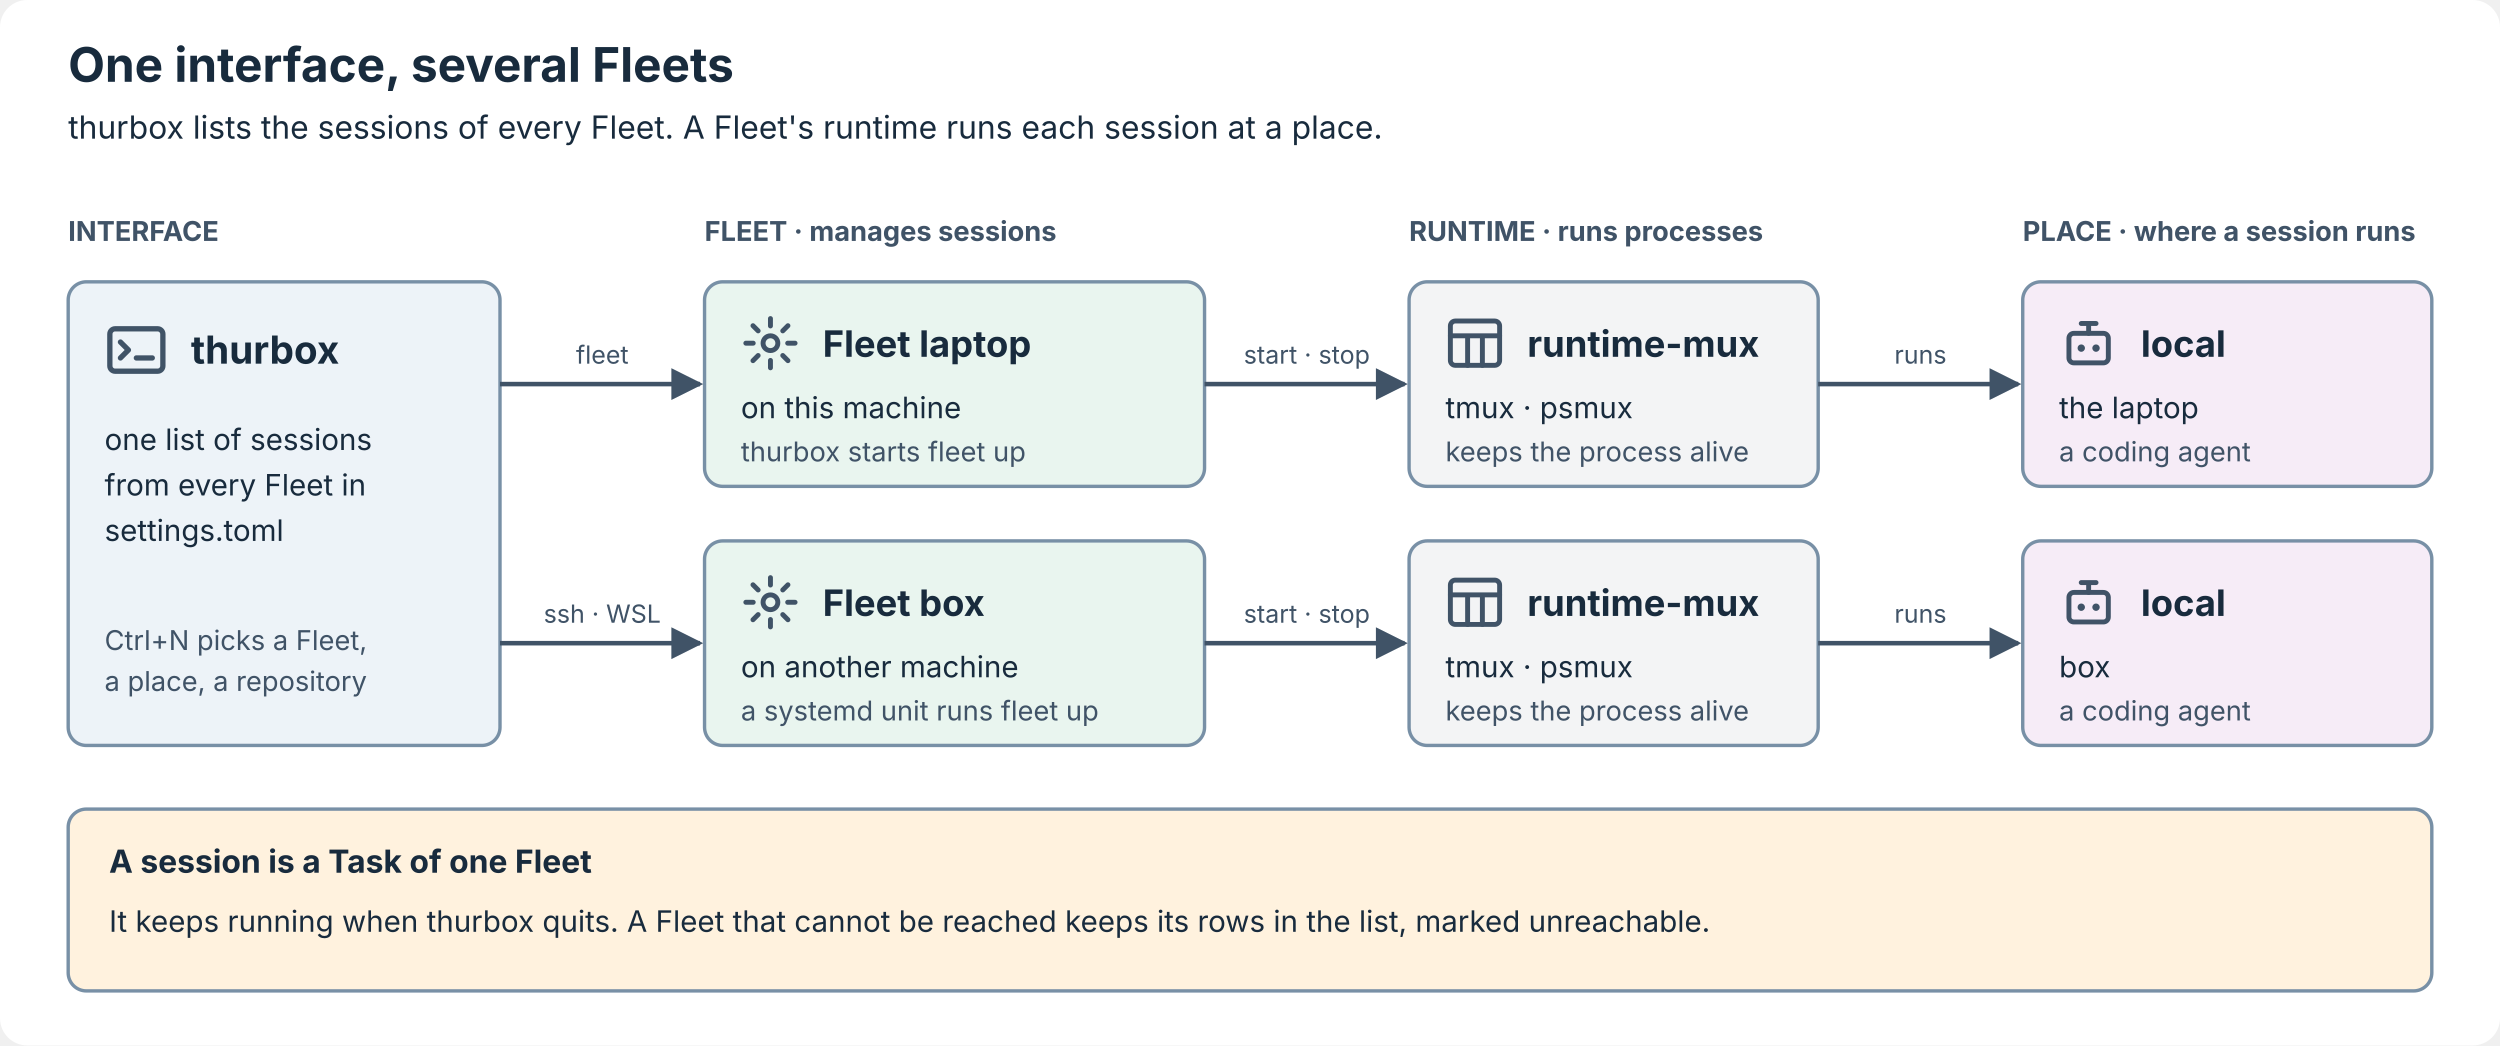
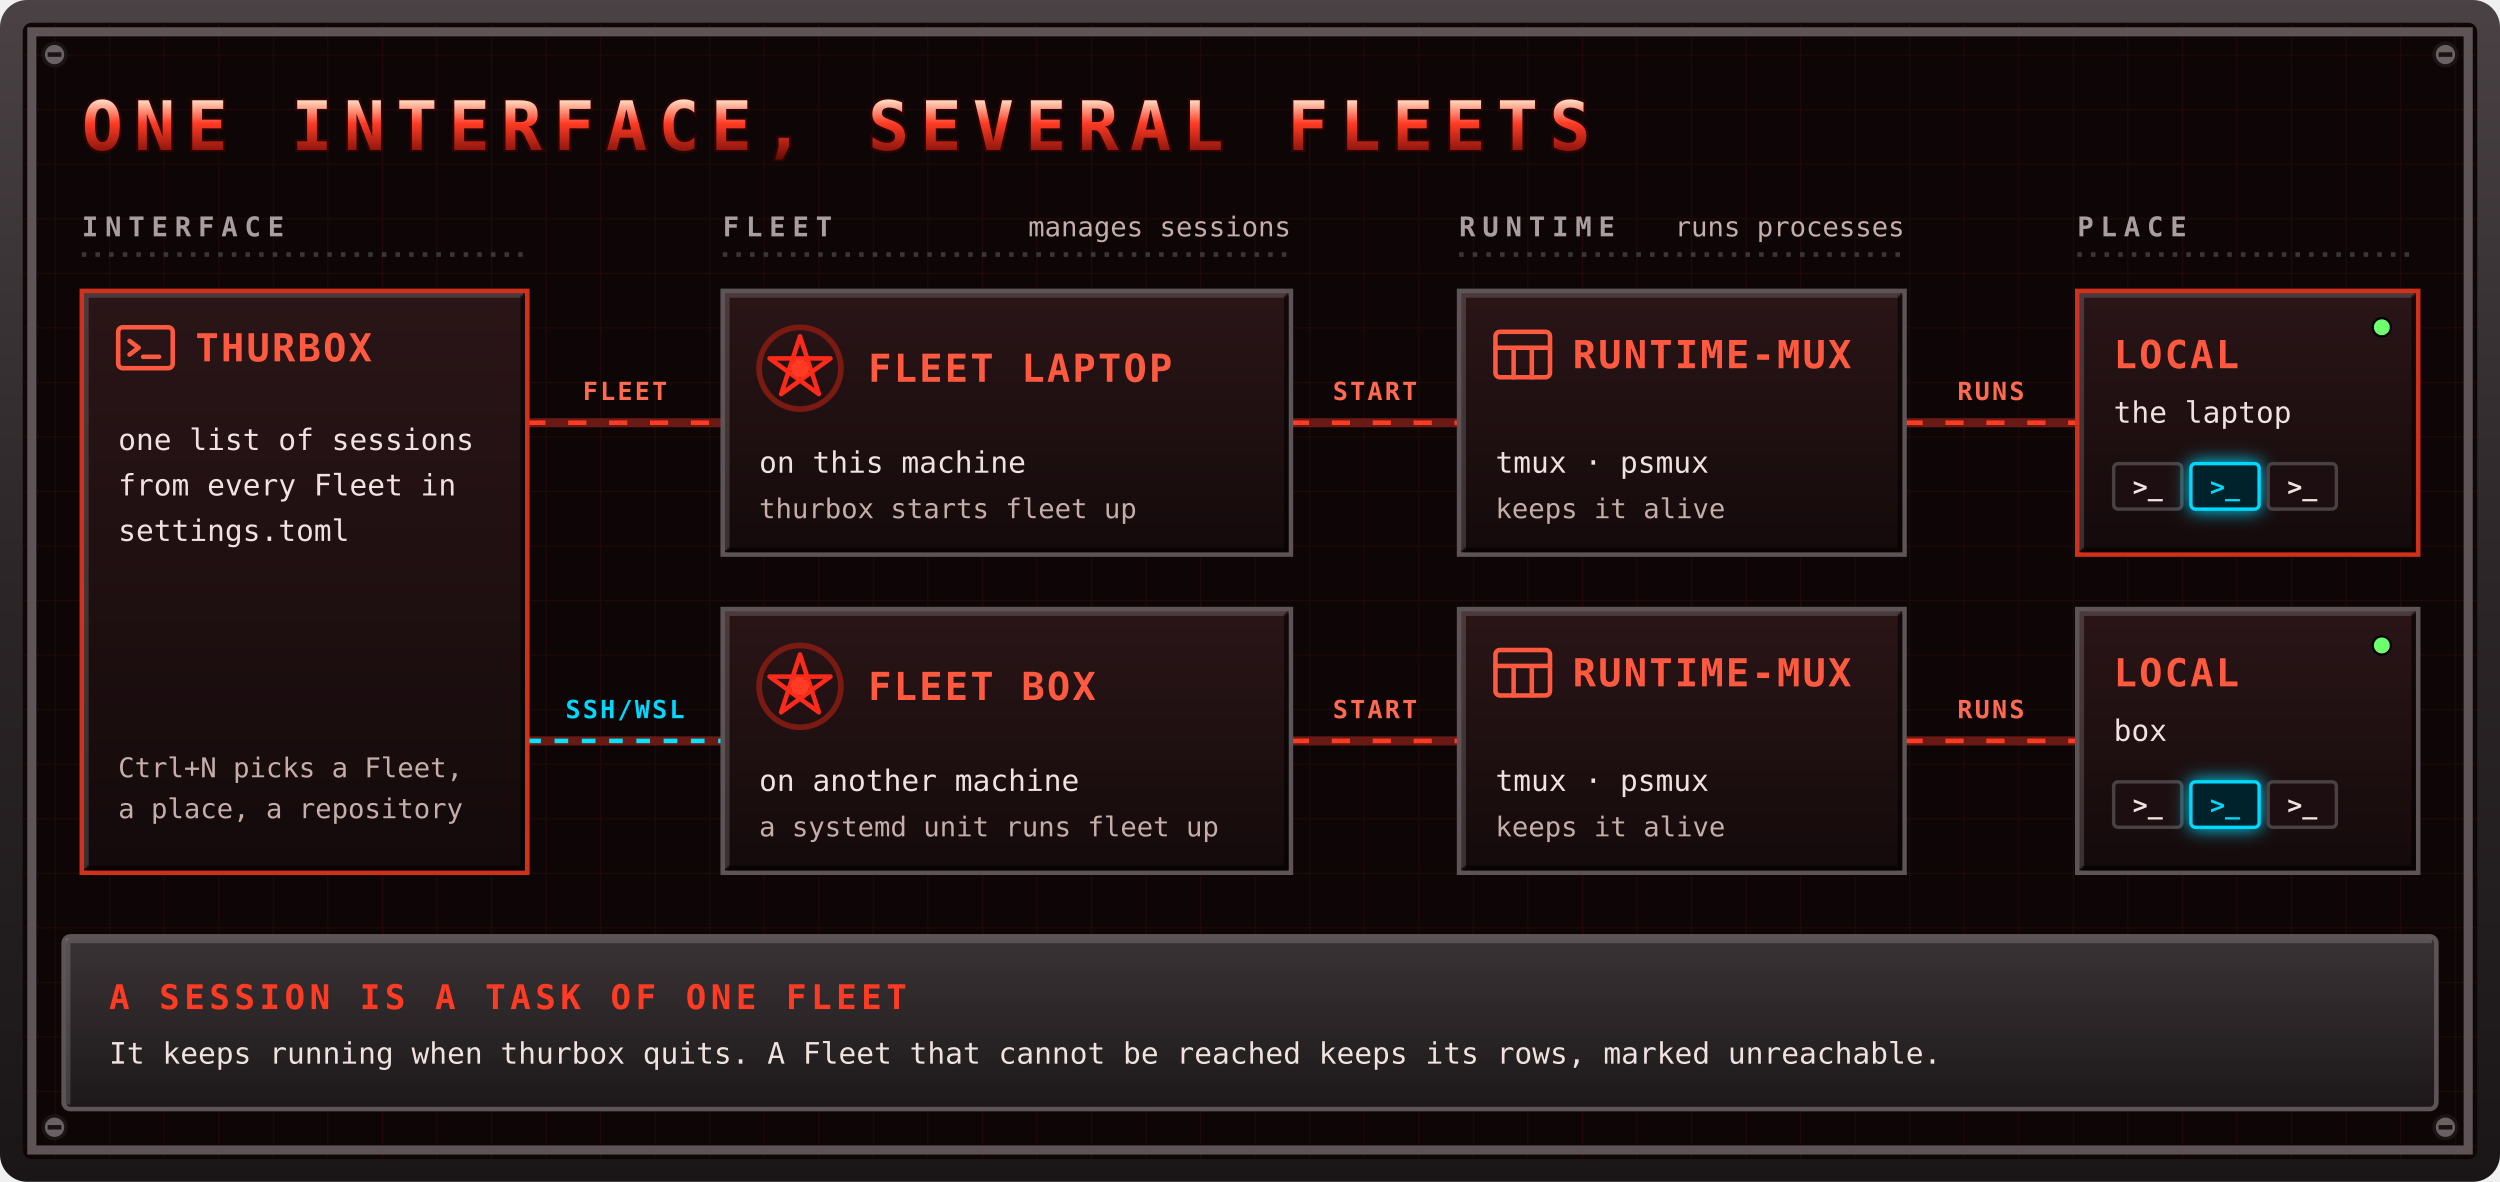
- <svg xmlns="http://www.w3.org/2000/svg" viewBox="0 0 1100 460" role="img" aria-labelledby="title desc">
-   <style>
-   svg { color-scheme:light dark }
-   .background{fill:#fff} .ink{fill:#182b3d} .muted{fill:#405367}
-   .box{stroke:#7890a6;stroke-width:1.5}
-   .interface{fill:#edf3f8} .engine{fill:#e9f5ef} .runtime{fill:#f3f4f5} .place{fill:#fff2de} .agent{fill:#f6ecf7}
-   .arrow{fill:none;stroke:#405367;stroke-width:2;marker-end:url(#arrow)} .arrowhead{fill:#405367}
-   .icon{fill:none;stroke:#405367;stroke-width:2;stroke-linecap:round;stroke-linejoin:round}
-   .iconfill{fill:#405367}
-   @media (prefers-color-scheme: light) { .background{fill:#fff} .ink{fill:#182b3d} }
-   @media (prefers-color-scheme: dark) {
-     .background{fill:#101820} .ink{fill:#e6edf3} .muted{fill:#a9bdd0} .box{stroke:#71869a}
-     .interface{fill:#1d2a36} .engine{fill:#173b2d} .runtime{fill:#202a33} .place{fill:#493517} .agent{fill:#3a2740}
-     .arrow{stroke:#a9bdd0} .arrowhead{fill:#a9bdd0} .icon{stroke:#a9bdd0} .iconfill{fill:#a9bdd0}
-   }
- </style>
+ <svg xmlns="http://www.w3.org/2000/svg" viewBox="0 0 1100 520" width="1100" height="520" role="img" aria-labelledby="title desc">
  <defs>
-     <marker id="arrow" viewBox="0 0 10 10" refX="9" refY="5" markerWidth="7" markerHeight="7" orient="auto">
-       <path class="arrowhead" d="M0 0 L10 5 L0 10 Z" />
-     </marker>
-     <symbol id="i-terminal" viewBox="0 0 24 24">
-       <rect class="icon" x="2" y="4" width="20" height="16" rx="2" />
-       <path class="icon" d="M6 9l3 3-3 3M12 15h6" />
-     </symbol>
-     <symbol id="i-engine" viewBox="0 0 24 24">
-       <circle class="icon" cx="12" cy="12" r="3" />
-       <path class="icon" d="M12 2v3M12 19v3M2 12h3M19 12h3M4.9 4.9l2.1 2.1M17 17l2.1 2.1M4.9 19.1L7 17M17 7l2.1-2.1" />
-     </symbol>
-     <symbol id="i-mux" viewBox="0 0 24 24">
-       <rect class="icon" x="2" y="3" width="20" height="18" rx="2" />
-       <path class="icon" d="M2 9h20M9 9v12M15 9v12" />
-     </symbol>
-     <symbol id="i-robot" viewBox="0 0 24 24">
-       <rect class="icon" x="4" y="8" width="16" height="12" rx="2" />
-       <path class="icon" d="M12 8V4M9 4h6" />
-       <circle class="iconfill" cx="9" cy="14" r="1.5" />
-       <circle class="iconfill" cx="15" cy="14" r="1.5" />
-     </symbol>
+     <linearGradient id="hell" x1="0" y1="0" x2="0" y2="1">
+       <stop offset="0" stop-color="#ffe0c8" />
+       <stop offset=".4" stop-color="#ff3b24" />
+       <stop offset="1" stop-color="#6a0a05" />
+     </linearGradient>
+     <linearGradient id="panel" x1="0" y1="0" x2="0" y2="1">
+       <stop offset="0" stop-color="#2a1517" />
+       <stop offset="1" stop-color="#140a0b" />
+     </linearGradient>
+     <linearGradient id="metal" x1="0" y1="0" x2="0" y2="1">
+       <stop offset="0" stop-color="#4a4244" />
+       <stop offset=".5" stop-color="#2b2527" />
+       <stop offset="1" stop-color="#1a1617" />
+     </linearGradient>
+     <linearGradient id="hudbg" x1="0" y1="0" x2="0" y2="1">
+       <stop offset="0" stop-color="#3a3335" />
+       <stop offset="1" stop-color="#1c1819" />
+     </linearGradient>
+     <pattern id="grid" width="24" height="24" patternUnits="userSpaceOnUse">
+       <path d="M24 0H0V24" fill="none" stroke="#2c0c0a" stroke-width="1" />
+     </pattern>
+     <filter id="gC" x="-60%" y="-60%" width="220%" height="220%">
+       <feFlood flood-color="#00d9ff" />
+       <feComposite in2="SourceAlpha" operator="in" />
+       <feGaussianBlur stdDeviation="4" result="c" />
+       <feMerge>
+         <feMergeNode in="c" />
+         <feMergeNode in="SourceGraphic" />
+       </feMerge>
+     </filter>
+     <filter id="gR" x="-20%" y="-20%" width="140%" height="140%">
+       <feGaussianBlur stdDeviation="3" result="b" />
+       <feMerge>
+         <feMergeNode in="b" />
+         <feMergeNode in="SourceGraphic" />
+       </feMerge>
+     </filter>
+     <style>text{font-family:ui-monospace,SFMono-Regular,Menlo,Consolas,'DejaVu Sans Mono','Liberation Mono',monospace}.pnl{fill:url(#panel);stroke:#5e5457;stroke-width:2}.hotp{stroke:#d0301c}.bl{fill:none;stroke:#fff;stroke-opacity:.16;stroke-width:2}.bd{fill:none;stroke:#000;stroke-opacity:.6;stroke-width:2}.t{fill:#ff5a40;font-size:17px;font-weight:800;letter-spacing:1px}.l{fill:#efe2e0;font-size:13px}.dim{fill:#c4adab;font-size:12px}.lbl{fill:#a99d9f;font-size:12px;font-weight:700;letter-spacing:3px}.rule{stroke:#3d3537;stroke-width:2;stroke-dasharray:2 4}.head{fill:url(#hell);stroke:#2a0504;stroke-width:2;paint-order:stroke;font-size:30px;font-weight:900;letter-spacing:5px}.wire{fill:none;stroke:#6a1a14;stroke-width:4}.trace{fill:none;stroke:#ff3b24;stroke-width:2;stroke-dasharray:8 10;animation:trace 1.6s linear infinite}@keyframes trace{to{stroke-dashoffset:-36}}.lane{fill:none;stroke:#00e5ff;stroke-width:2;stroke-dasharray:6 6;animation:trace 1.2s linear infinite}.wl{fill:#ff6a50;font-size:11px;font-weight:800;letter-spacing:1px}.wlc{fill:#00d9ff;font-size:11px;font-weight:800;letter-spacing:1px}.ico{fill:none;stroke:#ff5a40;stroke-width:2;stroke-linecap:round;stroke-linejoin:round}.ringin{fill:none;stroke:#7a1a12;stroke-width:2.5}.glow{fill:none;stroke:#ff2a1a;stroke-width:2;stroke-linejoin:round}.spin{animation:spin 24s linear infinite}@keyframes spin{to{transform:rotate(360deg)}}.core{animation:core 4s ease-in-out infinite}@keyframes core{0%,100%{opacity:.45}50%{opacity:1}}.vb{fill:#1d0f11;stroke:#4a4144;stroke-width:1.5}.vt{fill:#efe2e0;font-size:11px;font-weight:700}.vbc{fill:#00222a;stroke:#00d9ff;stroke-width:1.5}.vtc{fill:#00d9ff;font-size:11px;font-weight:800}.led{stroke:#000;stroke-width:1;fill:#6eff6e}.blink{animation:blink 1.4s steps(1) infinite}@keyframes blink{50%{opacity:.25}}.hs{fill:#ff6a50;font-size:13px;font-weight:800;letter-spacing:1px}.hud{fill:#ff3b24;font-size:15px;font-weight:900;letter-spacing:2px}@media (prefers-reduced-motion: reduce){.trace,.lane,.spin,.core,.blink{animation:none}.core{opacity:1}}@media (prefers-color-scheme: light){.frame{stroke:#9a9093;stroke-width:1}}@media (prefers-color-scheme: dark){.frame{stroke:none}}</style>
  </defs>
-   <rect class="background" width="1100" height="460" rx="12" />
-   <g font-family="system-ui,-apple-system,Segoe UI,sans-serif" class="ink">
-     <text x="30" y="36" font-size="21" font-weight="700">One interface, several Fleets</text>
-     <text x="30" y="61" font-size="14">thurbox lists the sessions of every Fleet. A Fleet's runtime runs each session at a place.</text>
-     <g font-size="12" font-weight="650" class="muted">
-       <text x="30" y="106">INTERFACE</text>
-       <text x="310" y="106">FLEET · manages sessions</text>
-       <text x="620" y="106">RUNTIME · runs processes</text>
-       <text x="890" y="106">PLACE · where a session runs</text>
-     </g>
-     <g class="box">
-       <rect class="interface" x="30" y="124" width="190" height="204" rx="8" />
-       <rect class="engine" x="310" y="124" width="220" height="90" rx="8" />
-       <rect class="engine" x="310" y="238" width="220" height="90" rx="8" />
-       <rect class="runtime" x="620" y="124" width="180" height="90" rx="8" />
-       <rect class="runtime" x="620" y="238" width="180" height="90" rx="8" />
-       <rect class="agent" x="890" y="124" width="180" height="90" rx="8" />
-       <rect class="agent" x="890" y="238" width="180" height="90" rx="8" />
-     </g>
-     <use href="#i-terminal" x="46" y="140" width="28" height="28" />
-     <text x="84" y="160" font-size="17" font-weight="650">thurbox</text>
-     <text x="46" y="198" font-size="13">one list of sessions</text>
-     <text x="46" y="218" font-size="13">from every Fleet in</text>
-     <text x="46" y="238" font-size="13">settings.toml</text>
-     <text x="46" y="286" font-size="12" class="muted">Ctrl+N picks a Fleet,</text>
-     <text x="46" y="304" font-size="12" class="muted">a place, a repository</text>
-     <use href="#i-engine" x="326" y="138" width="26" height="26" />
-     <text x="362" y="157" font-size="16" font-weight="650">Fleet laptop</text>
-     <text x="326" y="184" font-size="13">on this machine</text>
-     <text x="326" y="203" font-size="12" class="muted">thurbox starts fleet up</text>
-     <use href="#i-engine" x="326" y="252" width="26" height="26" />
-     <text x="362" y="271" font-size="16" font-weight="650">Fleet box</text>
-     <text x="326" y="298" font-size="13">on another machine</text>
-     <text x="326" y="317" font-size="12" class="muted">a systemd unit runs fleet up</text>
-     <use href="#i-mux" x="636" y="138" width="26" height="26" />
-     <text x="672" y="157" font-size="16" font-weight="650">runtime-mux</text>
-     <text x="636" y="184" font-size="13">tmux · psmux</text>
-     <text x="636" y="203" font-size="12" class="muted">keeps the process alive</text>
-     <use href="#i-mux" x="636" y="252" width="26" height="26" />
-     <text x="672" y="271" font-size="16" font-weight="650">runtime-mux</text>
-     <text x="636" y="298" font-size="13">tmux · psmux</text>
-     <text x="636" y="317" font-size="12" class="muted">keeps the process alive</text>
-     <use href="#i-robot" x="906" y="138" width="26" height="26" />
-     <text x="942" y="157" font-size="16" font-weight="650">local</text>
-     <text x="906" y="184" font-size="13">the laptop</text>
-     <text x="906" y="203" font-size="12" class="muted">a coding agent</text>
-     <use href="#i-robot" x="906" y="252" width="26" height="26" />
-     <text x="942" y="271" font-size="16" font-weight="650">local</text>
-     <text x="906" y="298" font-size="13">box</text>
-     <text x="906" y="317" font-size="12" class="muted">a coding agent</text>
-     <g class="arrow">
-       <path d="M220 169 H308" />
-       <path d="M220 283 H308" />
-       <path d="M530 169 H618" />
-       <path d="M530 283 H618" />
-       <path d="M800 169 H888" />
-       <path d="M800 283 H888" />
-     </g>
-     <g class="muted" font-size="11" text-anchor="middle">
-       <text x="265" y="160">fleet</text>
-       <text x="265" y="274">ssh · WSL</text>
-       <text x="575" y="160">start · stop</text>
-       <text x="575" y="274">start · stop</text>
-       <text x="845" y="160">runs</text>
-       <text x="845" y="274">runs</text>
-     </g>
-     <g class="box">
-       <rect class="place" x="30" y="356" width="1040" height="80" rx="8" />
-     </g>
-     <text x="48" y="384" font-size="14" font-weight="650">A session is a Task of one Fleet</text>
-     <text x="48" y="410" font-size="13">It keeps running when thurbox quits. A Fleet that cannot be reached keeps its rows in the list, marked unreachable.</text>
+   <rect class="frame" width="1100" height="520" rx="12" fill="url(#metal)" />
+   <rect x="10" y="10" width="1080" height="500" rx="4" fill="#0e0606" />
+   <rect x="10" y="10" width="1080" height="500" fill="url(#grid)" opacity=".55" />
+   <rect x="14" y="14" width="1072" height="492" fill="none" stroke="#5e5457" stroke-width="4" />
+   <circle cx="24" cy="24" r="5" fill="#6a6164" stroke="#1a1415" stroke-width="1.5" />
+   <path d="M21 24H27" stroke="#1a1415" stroke-width="2" />
+   <circle cx="1076" cy="24" r="5" fill="#6a6164" stroke="#1a1415" stroke-width="1.5" />
+   <path d="M1073 24H1079" stroke="#1a1415" stroke-width="2" />
+   <circle cx="24" cy="496" r="5" fill="#6a6164" stroke="#1a1415" stroke-width="1.5" />
+   <path d="M21 496H27" stroke="#1a1415" stroke-width="2" />
+   <circle cx="1076" cy="496" r="5" fill="#6a6164" stroke="#1a1415" stroke-width="1.5" />
+   <path d="M1073 496H1079" stroke="#1a1415" stroke-width="2" />
+   <text class="head" x="36" y="66">ONE INTERFACE, SEVERAL FLEETS</text>
+   <text class="lbl" x="36" y="104">INTERFACE</text>
+   <path class="rule" d="M36 112H232" />
+   <text class="lbl" x="318" y="104">FLEET</text>
+   <text class="dim" x="568" y="104" text-anchor="end">manages sessions</text>
+   <path class="rule" d="M318 112H568" />
+   <text class="lbl" x="642" y="104">RUNTIME</text>
+   <text class="dim" x="838" y="104" text-anchor="end">runs processes</text>
+   <path class="rule" d="M642 112H838" />
+   <text class="lbl" x="914" y="104">PLACE</text>
+   <path class="rule" d="M914 112H1064" />
+   <path class="wire" d="M232 186H318" />
+   <path class="trace" d="M232 186H318" />
+   <path class="wire" d="M568 186H642" />
+   <path class="trace" d="M568 186H642" />
+   <path class="wire" d="M838 186H914" />
+   <path class="trace" d="M838 186H914" />
+   <path class="wire" d="M232 326H318" />
+   <path class="lane" d="M232 326H318" />
+   <path class="wire" d="M568 326H642" />
+   <path class="trace" d="M568 326H642" />
+   <path class="wire" d="M838 326H914" />
+   <path class="trace" d="M838 326H914" />
+   <text class="wl" x="275" y="176" text-anchor="middle">FLEET</text>
+   <text class="wlc" x="275" y="316" text-anchor="middle">SSH/WSL</text>
+   <text class="wl" x="605" y="176" text-anchor="middle">START</text>
+   <text class="wl" x="876" y="176" text-anchor="middle">RUNS</text>
+   <text class="wl" x="605" y="316" text-anchor="middle">START</text>
+   <text class="wl" x="876" y="316" text-anchor="middle">RUNS</text>
+   <rect class="pnl hotp" x="36" y="128" width="196" height="256" />
+   <path class="bl" d="M38 382V130H230" />
+   <path class="bd" d="M230 130V382H38" />
+   <g transform="translate(52 144)">
+     <rect class="ico" x="0" y="0" width="24" height="18" rx="2" />
+     <path class="ico" d="M5 6l4 3-4 3M11 13h7" />
  </g>
+   <text class="t" x="86" y="159">THURBOX</text>
+   <text class="l" x="52" y="198">one list of sessions</text>
+   <text class="l" x="52" y="218">from every Fleet in</text>
+   <text class="l" x="52" y="238">settings.toml</text>
+   <text class="dim" x="52" y="342">Ctrl+N picks a Fleet,</text>
+   <text class="dim" x="52" y="360">a place, a repository</text>
+   <rect class="pnl" x="318" y="128" width="250" height="116" />
+   <path class="bl" d="M320 242V130H566" />
+   <path class="bd" d="M566 130V242H320" />
+   <g class="spin" style="transform-origin:352px 162px">
+     <circle class="ringin" cx="352" cy="162" r="18" />
+     <path class="glow" d="M352.0 148.0 L360.3 173.4 L338.6 157.7 L365.4 157.7 L343.7 173.4Z" />
+   </g>
+   <circle class="core" cx="352" cy="162" r="4.0" fill="#ff3b24" />
+   <text class="t" x="382" y="168">FLEET LAPTOP</text>
+   <text class="l" x="334" y="208">on this machine</text>
+   <text class="dim" x="334" y="228">thurbox starts fleet up</text>
+   <rect class="pnl" x="642" y="128" width="196" height="116" />
+   <path class="bl" d="M644 242V130H836" />
+   <path class="bd" d="M836 130V242H644" />
+   <g transform="translate(658 146)">
+     <rect class="ico" x="0" y="0" width="24" height="20" rx="2" />
+     <path class="ico" d="M0 7h24M8 7v13M16 7v13" />
+   </g>
+   <text class="t" x="692" y="162">RUNTIME-MUX</text>
+   <text class="l" x="658" y="208">tmux · psmux</text>
+   <text class="dim" x="658" y="228">keeps it alive</text>
+   <rect class="pnl hotp" x="914" y="128" width="150" height="116" />
+   <path class="bl" d="M916 242V130H1062" />
+   <path class="bd" d="M1062 130V242H916" />
+   <circle class="led blink" cx="1048" cy="144" r="4" />
+   <text class="t" x="930" y="162">LOCAL</text>
+   <text class="l" x="930" y="186">the laptop</text>
+   <rect class="vb" x="930" y="204" width="30" height="20" rx="2" />
+   <text class="vt" x="945" y="218" text-anchor="middle">&gt;_</text>
+   <rect class="vbc" x="964" y="204" width="30" height="20" rx="2" filter="url(#gC)" />
+   <text class="vtc" x="979" y="218" text-anchor="middle">&gt;_</text>
+   <rect class="vb" x="998" y="204" width="30" height="20" rx="2" />
+   <text class="vt" x="1013" y="218" text-anchor="middle">&gt;_</text>
+   <rect class="pnl" x="318" y="268" width="250" height="116" />
+   <path class="bl" d="M320 382V270H566" />
+   <path class="bd" d="M566 270V382H320" />
+   <g class="spin" style="transform-origin:352px 302px">
+     <circle class="ringin" cx="352" cy="302" r="18" />
+     <path class="glow" d="M352.0 288.0 L360.3 313.4 L338.6 297.7 L365.4 297.7 L343.7 313.4Z" />
+   </g>
+   <circle class="core" cx="352" cy="302" r="4.0" fill="#ff3b24" />
+   <text class="t" x="382" y="308">FLEET BOX</text>
+   <text class="l" x="334" y="348">on another machine</text>
+   <text class="dim" x="334" y="368">a systemd unit runs fleet up</text>
+   <rect class="pnl" x="642" y="268" width="196" height="116" />
+   <path class="bl" d="M644 382V270H836" />
+   <path class="bd" d="M836 270V382H644" />
+   <g transform="translate(658 286)">
+     <rect class="ico" x="0" y="0" width="24" height="20" rx="2" />
+     <path class="ico" d="M0 7h24M8 7v13M16 7v13" />
+   </g>
+   <text class="t" x="692" y="302">RUNTIME-MUX</text>
+   <text class="l" x="658" y="348">tmux · psmux</text>
+   <text class="dim" x="658" y="368">keeps it alive</text>
+   <rect class="pnl" x="914" y="268" width="150" height="116" />
+   <path class="bl" d="M916 382V270H1062" />
+   <path class="bd" d="M1062 270V382H916" />
+   <circle class="led blink" cx="1048" cy="284" r="4" />
+   <text class="t" x="930" y="302">LOCAL</text>
+   <text class="l" x="930" y="326">box</text>
+   <rect class="vb" x="930" y="344" width="30" height="20" rx="2" />
+   <text class="vt" x="945" y="358" text-anchor="middle">&gt;_</text>
+   <rect class="vbc" x="964" y="344" width="30" height="20" rx="2" filter="url(#gC)" />
+   <text class="vtc" x="979" y="358" text-anchor="middle">&gt;_</text>
+   <rect class="vb" x="998" y="344" width="30" height="20" rx="2" />
+   <text class="vt" x="1013" y="358" text-anchor="middle">&gt;_</text>
+   <rect x="28" y="412" width="1044" height="76" rx="3" fill="url(#hudbg)" stroke="#5e5457" stroke-width="2" />
+   <path class="bl" d="M30 486V414H1070" />
+   <text class="hud" x="48" y="444">A SESSION IS A TASK OF ONE FLEET</text>
+   <text class="l" x="48" y="468">It keeps running when thurbox quits. A Fleet that cannot be reached keeps its rows, marked unreachable.</text>
</svg>
